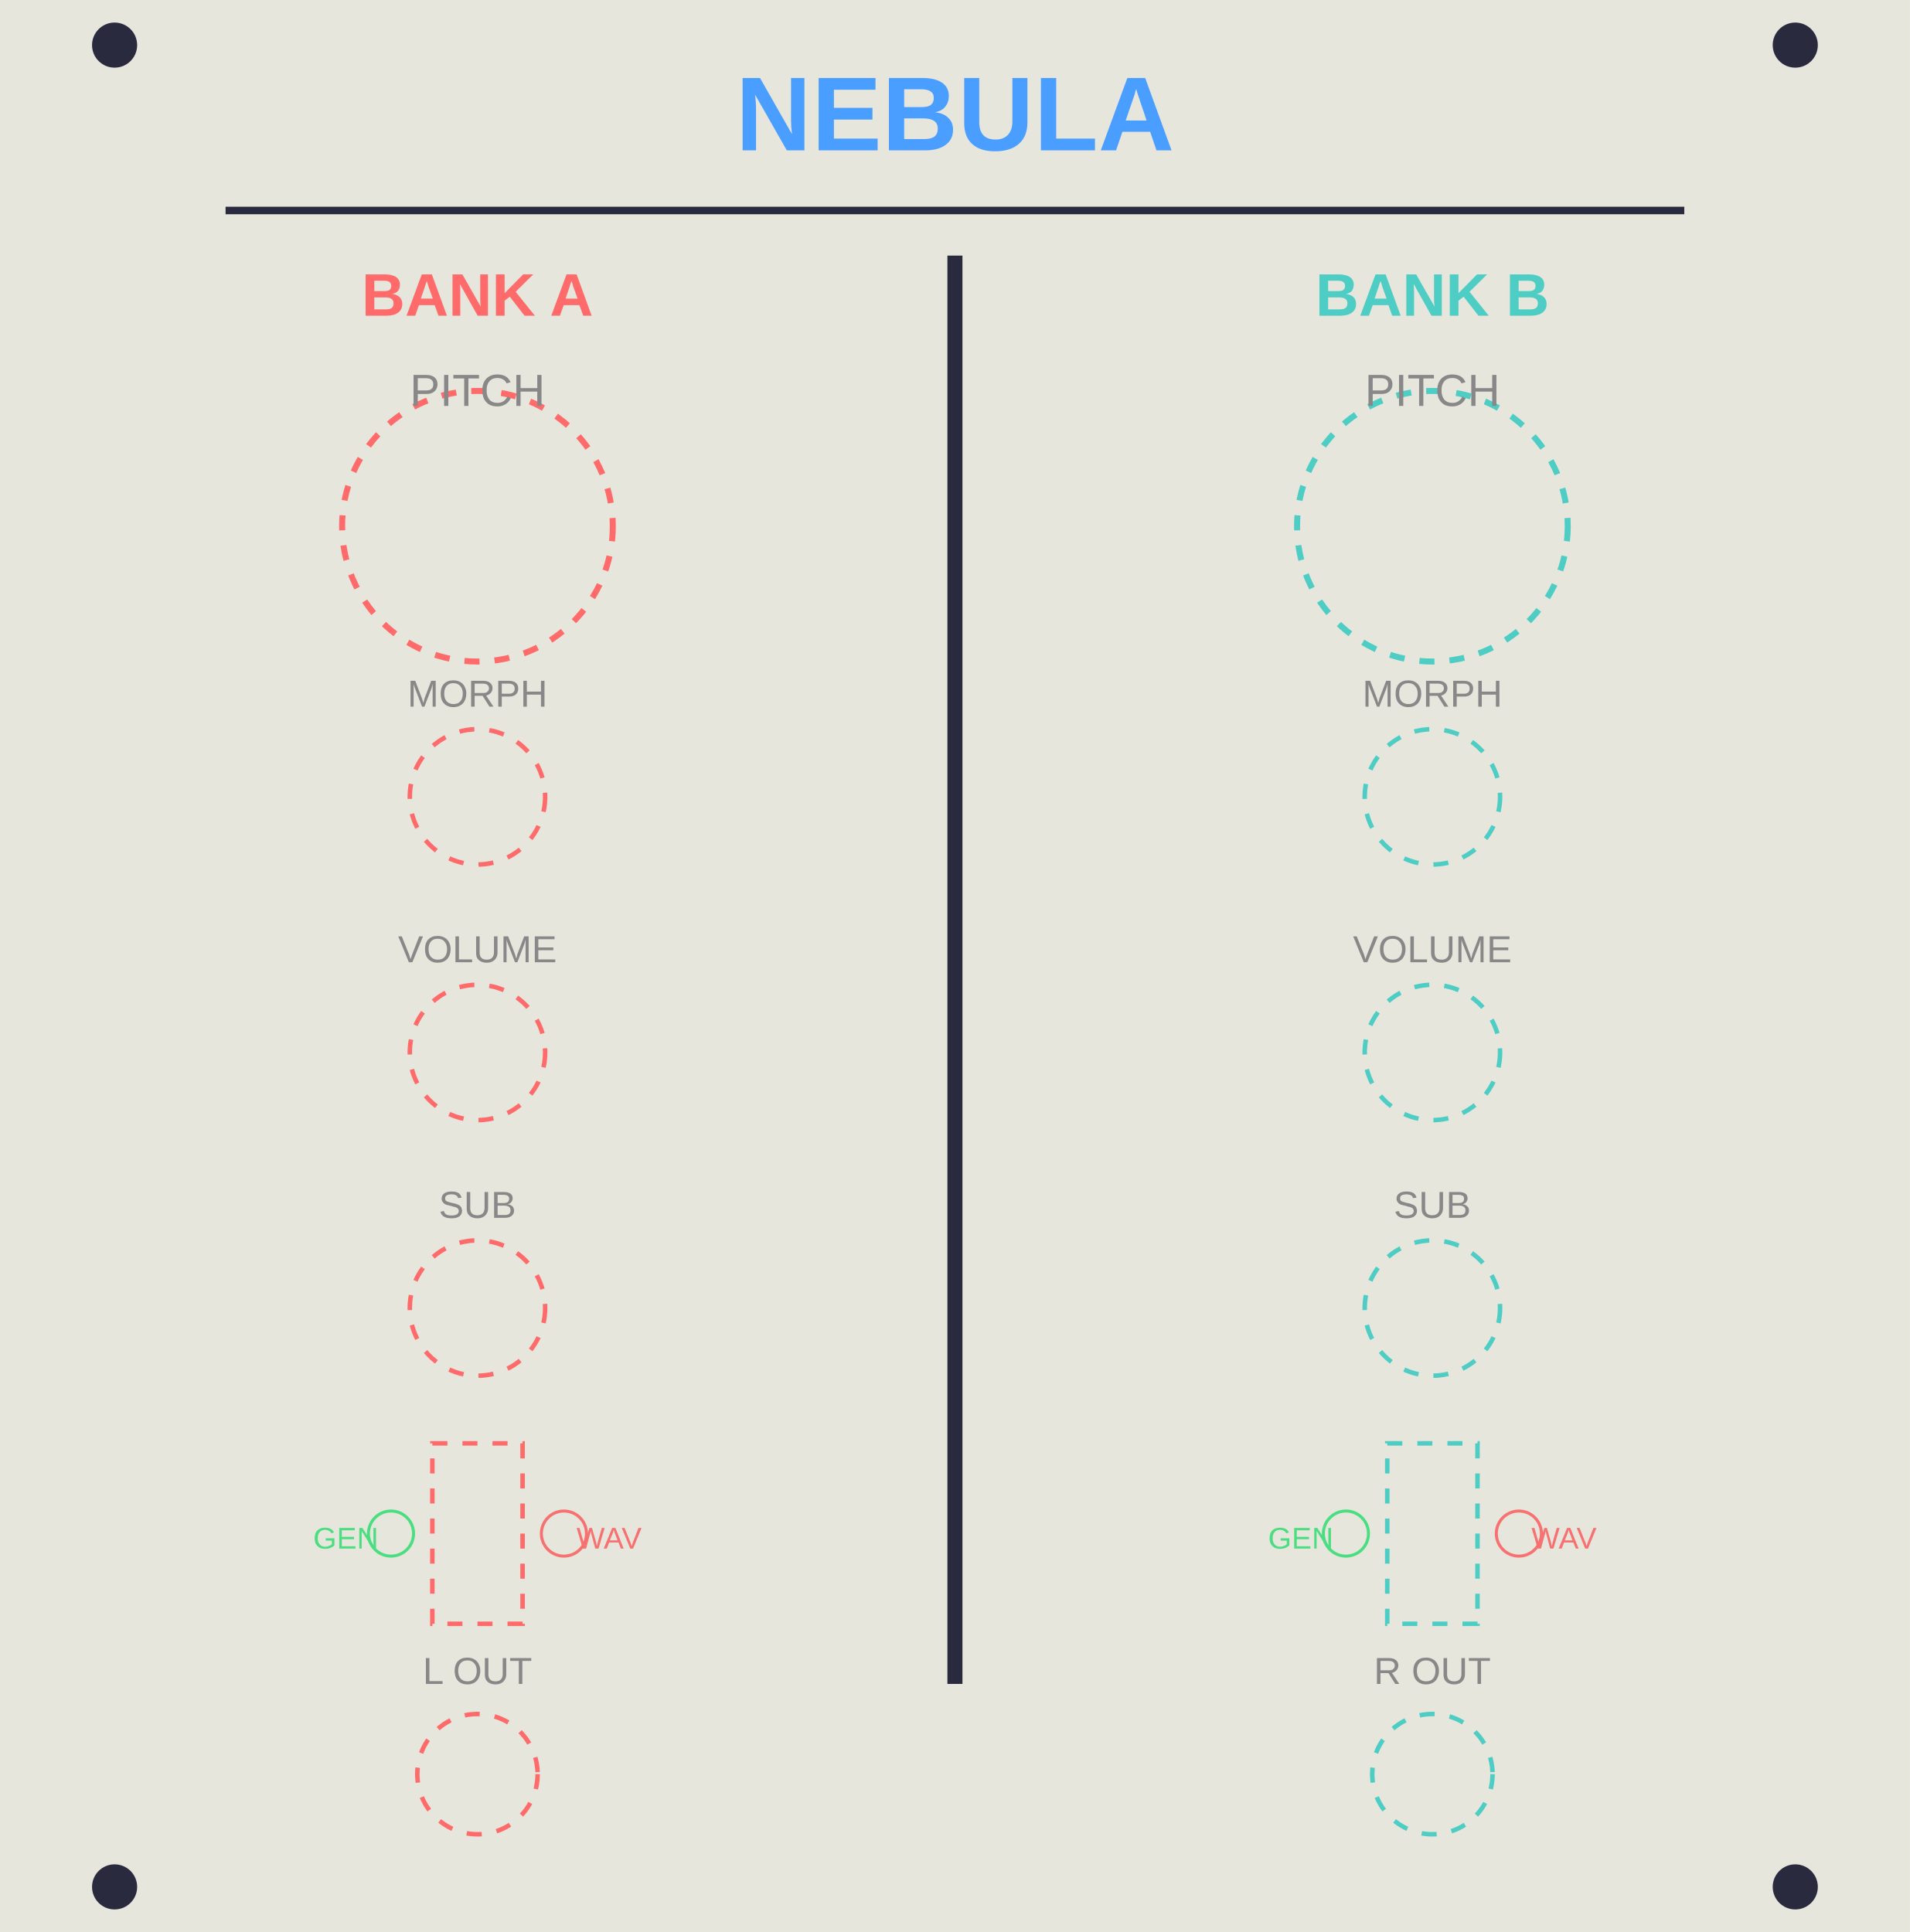
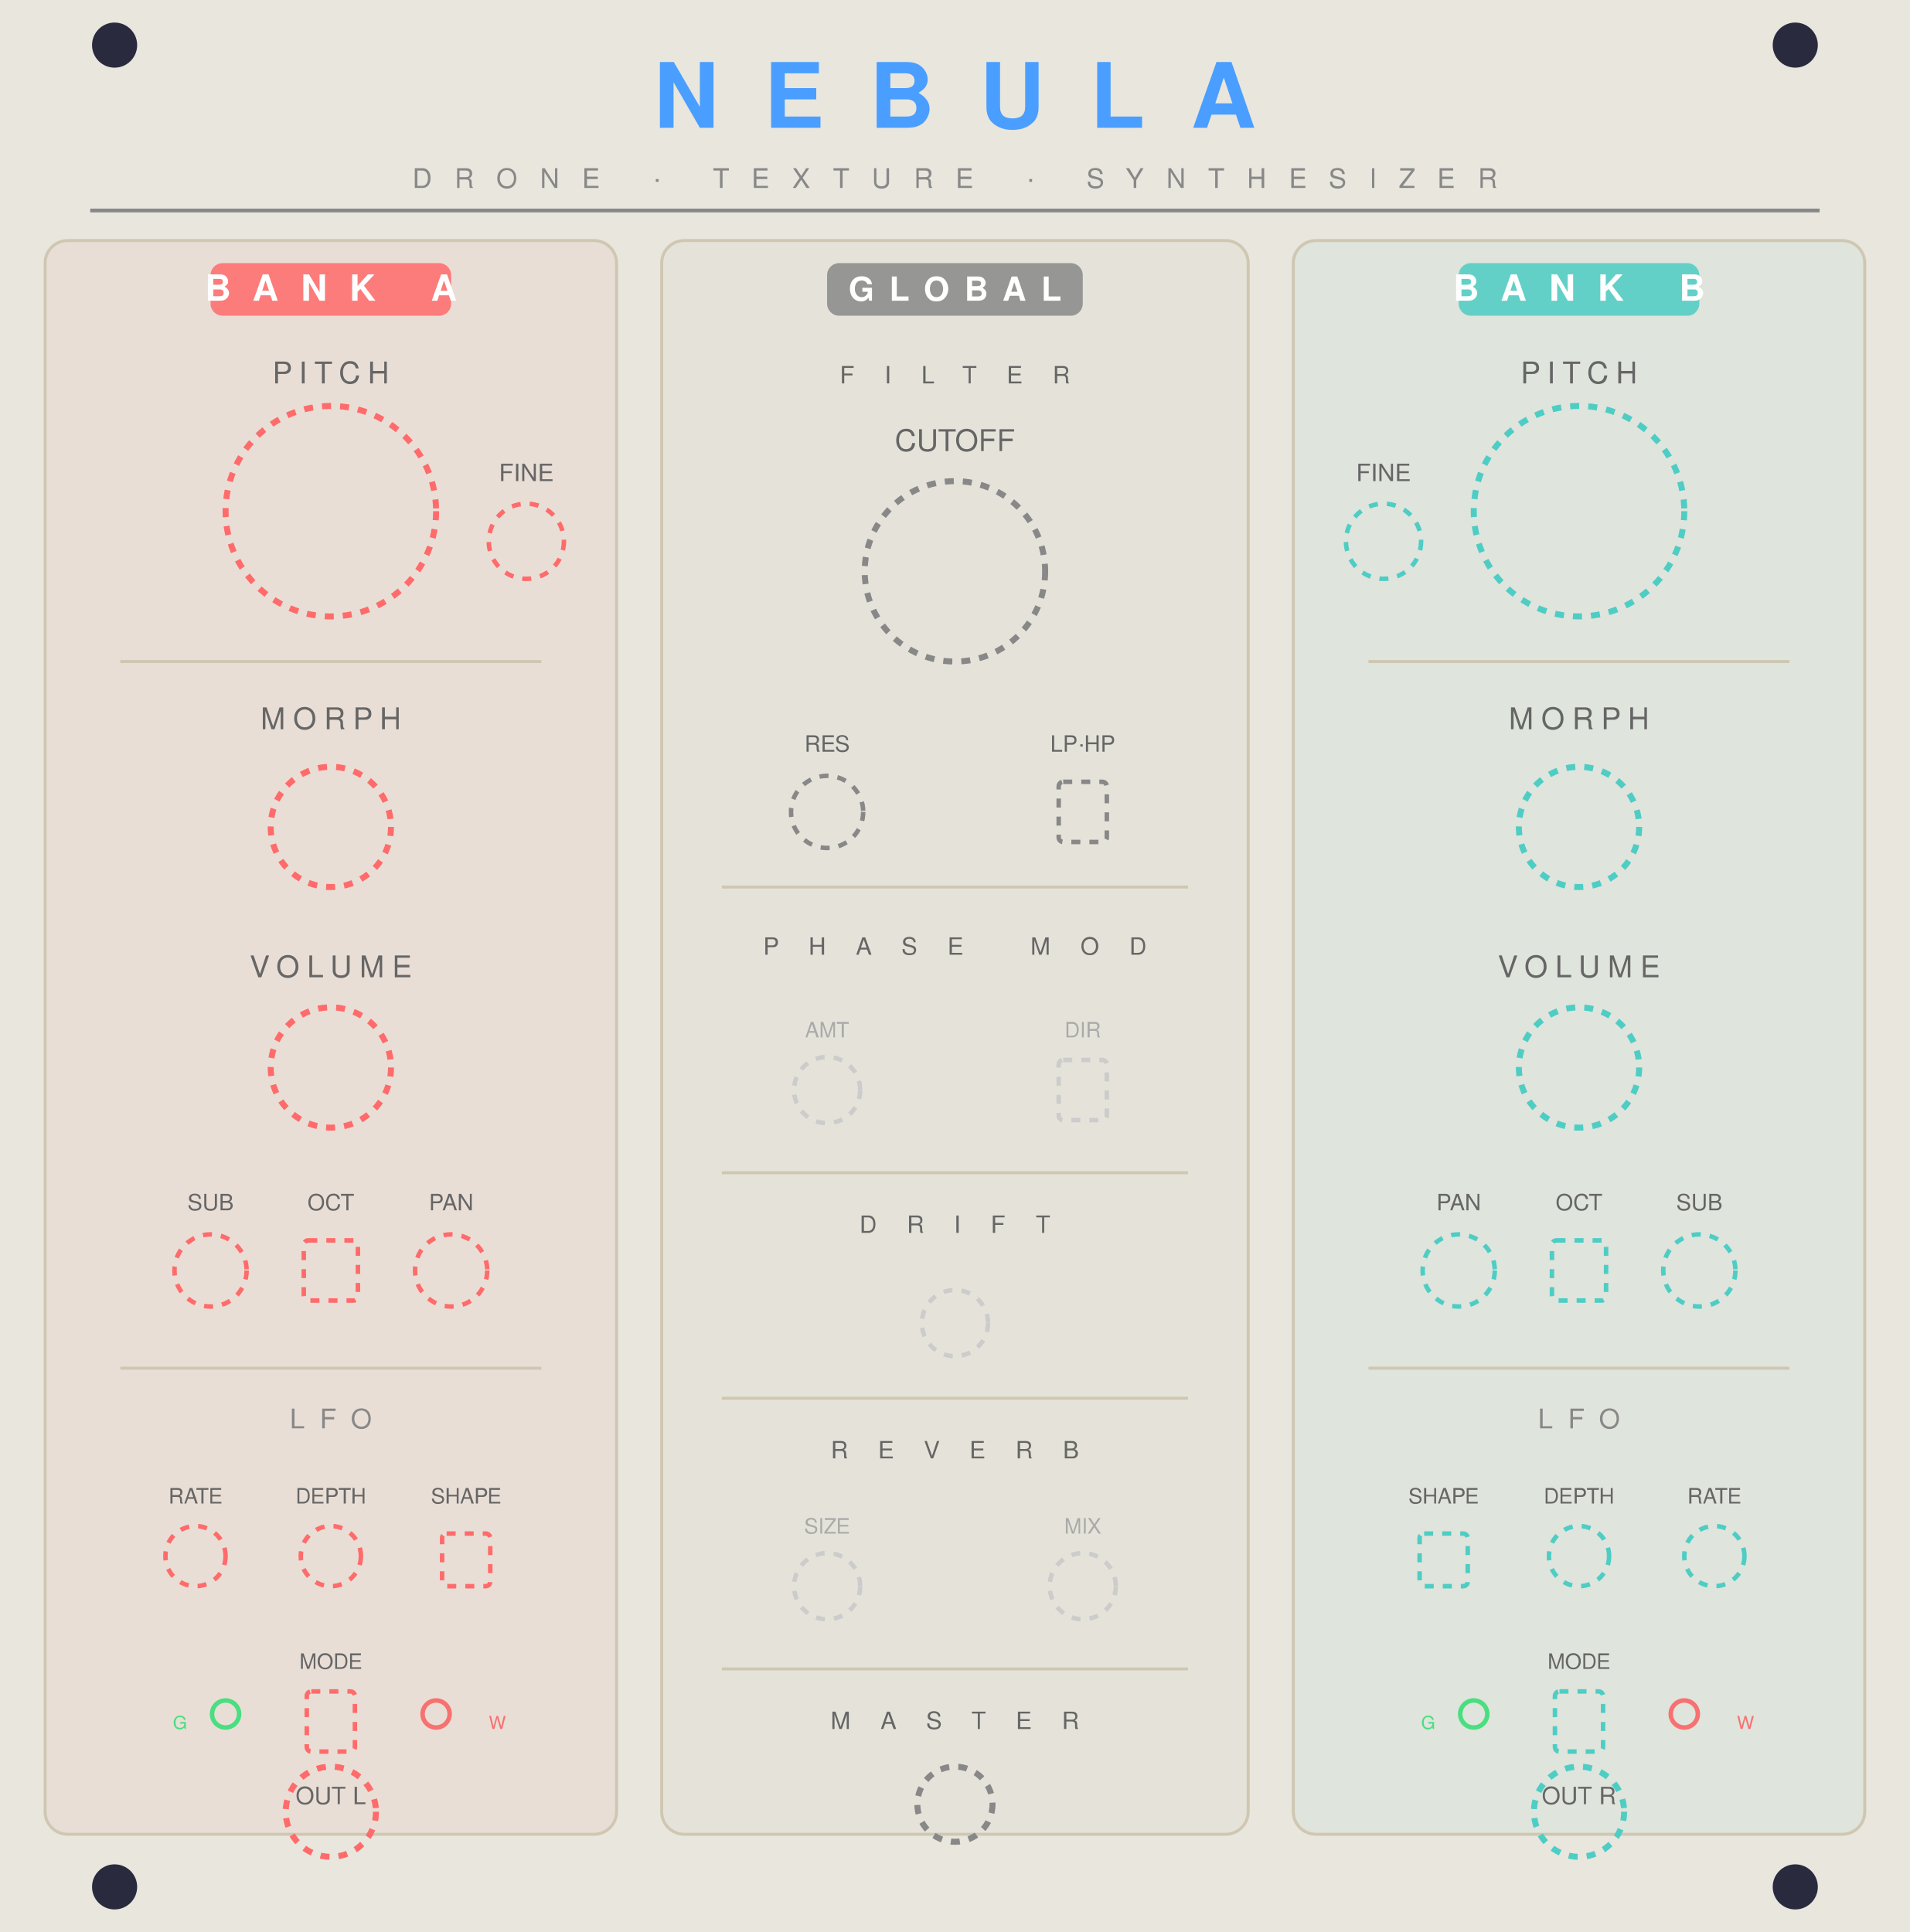
- <svg xmlns="http://www.w3.org/2000/svg" width="127mm" height="128.5mm" viewBox="0 0 127 128.5">
-   <rect width="127" height="128.5" fill="#e6e6dd" />
+ <svg xmlns="http://www.w3.org/2000/svg" width="127mm" height="128.5mm" viewBox="0 0 127 128.5" font-family="Helvetica, Arial, sans-serif">
+   <rect width="127" height="128.5" fill="#e8e6dd" />
+   <rect x="3" y="16" width="38" height="106" fill="#ff6b6b" opacity="0.06" rx="1.5" />
+   <rect x="86" y="16" width="38" height="106" fill="#4ecdc4" opacity="0.06" rx="1.5" />
+   <rect x="44" y="16" width="39" height="106" fill="#9b8f7a" opacity="0.04" rx="1.5" />
+   <rect x="3" y="16" width="38" height="106" fill="none" stroke="#cfc7b2" stroke-width="0.2" rx="1.5" />
+   <rect x="44" y="16" width="39" height="106" fill="none" stroke="#cfc7b2" stroke-width="0.2" rx="1.5" />
+   <rect x="86" y="16" width="38" height="106" fill="none" stroke="#cfc7b2" stroke-width="0.2" rx="1.5" />
  <circle cx="7.62" cy="3" r="1.5" fill="#2a2a3e" />
  <circle cx="119.38" cy="3" r="1.5" fill="#2a2a3e" />
  <circle cx="7.62" cy="125.5" r="1.5" fill="#2a2a3e" />
  <circle cx="119.38" cy="125.5" r="1.5" fill="#2a2a3e" />
-   <text x="63.5" y="10" font-family="Arial, sans-serif" font-size="7" font-weight="bold" fill="#4a9eff" text-anchor="middle">NEBULA</text>
-   <line x1="15" y1="14" x2="112" y2="14" stroke="#2a2a3e" stroke-width="0.5" />
-   <text x="31.75" y="21" font-family="Arial, sans-serif" font-size="4" font-weight="bold" fill="#ff6b6b" text-anchor="middle">BANK A</text>
-   <text x="95.25" y="21" font-family="Arial, sans-serif" font-size="4" font-weight="bold" fill="#4ecdc4" text-anchor="middle">BANK B</text>
-   <line x1="63.5" y1="17" x2="63.5" y2="112" stroke="#2a2a3e" stroke-width="1" />
-   <circle cx="31.75" cy="35" r="9" fill="none" stroke="#ff6b6b" stroke-width="0.4" stroke-dasharray="1,1" />
-   <text x="31.75" y="27" font-family="Arial, sans-serif" font-size="3" fill="#888888" text-anchor="middle">PITCH</text>
-   <circle cx="31.75" cy="53" r="4.5" fill="none" stroke="#ff6b6b" stroke-width="0.3" stroke-dasharray="1,1" />
-   <text x="31.75" y="47" font-family="Arial, sans-serif" font-size="2.5" fill="#888888" text-anchor="middle">MORPH</text>
-   <circle cx="31.75" cy="70" r="4.5" fill="none" stroke="#ff6b6b" stroke-width="0.3" stroke-dasharray="1,1" />
-   <text x="31.75" y="64" font-family="Arial, sans-serif" font-size="2.5" fill="#888888" text-anchor="middle">VOLUME</text>
-   <circle cx="31.75" cy="87" r="4.5" fill="none" stroke="#ff6b6b" stroke-width="0.3" stroke-dasharray="1,1" />
-   <text x="31.75" y="81" font-family="Arial, sans-serif" font-size="2.5" fill="#888888" text-anchor="middle">SUB</text>
-   <rect x="28.75" y="96" width="6" height="12" fill="none" stroke="#ff6b6b" stroke-width="0.3" stroke-dasharray="1,1" />
-   <text x="23" y="103" font-family="Arial, sans-serif" font-size="2" fill="#4ade80" text-anchor="middle">GEN</text>
-   <text x="40.5" y="103" font-family="Arial, sans-serif" font-size="2" fill="#f87171" text-anchor="middle">WAV</text>
-   <circle cx="26" cy="102" r="1.5" fill="none" stroke="#4ade80" stroke-width="0.2" />
-   <circle cx="37.5" cy="102" r="1.5" fill="none" stroke="#f87171" stroke-width="0.2" />
-   <circle cx="31.75" cy="118" r="4" fill="none" stroke="#ff6b6b" stroke-width="0.3" stroke-dasharray="1,1" />
-   <text x="31.75" y="112" font-family="Arial, sans-serif" font-size="2.5" fill="#888888" text-anchor="middle">L OUT</text>
-   <circle cx="95.25" cy="35" r="9" fill="none" stroke="#4ecdc4" stroke-width="0.4" stroke-dasharray="1,1" />
-   <text x="95.25" y="27" font-family="Arial, sans-serif" font-size="3" fill="#888888" text-anchor="middle">PITCH</text>
-   <circle cx="95.25" cy="53" r="4.5" fill="none" stroke="#4ecdc4" stroke-width="0.3" stroke-dasharray="1,1" />
-   <text x="95.25" y="47" font-family="Arial, sans-serif" font-size="2.5" fill="#888888" text-anchor="middle">MORPH</text>
-   <circle cx="95.25" cy="70" r="4.5" fill="none" stroke="#4ecdc4" stroke-width="0.3" stroke-dasharray="1,1" />
-   <text x="95.25" y="64" font-family="Arial, sans-serif" font-size="2.5" fill="#888888" text-anchor="middle">VOLUME</text>
-   <circle cx="95.25" cy="87" r="4.5" fill="none" stroke="#4ecdc4" stroke-width="0.3" stroke-dasharray="1,1" />
-   <text x="95.25" y="81" font-family="Arial, sans-serif" font-size="2.5" fill="#888888" text-anchor="middle">SUB</text>
-   <rect x="92.25" y="96" width="6" height="12" fill="none" stroke="#4ecdc4" stroke-width="0.3" stroke-dasharray="1,1" />
-   <text x="86.5" y="103" font-family="Arial, sans-serif" font-size="2" fill="#4ade80" text-anchor="middle">GEN</text>
-   <text x="104" y="103" font-family="Arial, sans-serif" font-size="2" fill="#f87171" text-anchor="middle">WAV</text>
-   <circle cx="89.5" cy="102" r="1.5" fill="none" stroke="#4ade80" stroke-width="0.2" />
-   <circle cx="101" cy="102" r="1.5" fill="none" stroke="#f87171" stroke-width="0.2" />
-   <circle cx="95.25" cy="118" r="4" fill="none" stroke="#4ecdc4" stroke-width="0.3" stroke-dasharray="1,1" />
-   <text x="95.25" y="112" font-family="Arial, sans-serif" font-size="2.5" fill="#888888" text-anchor="middle">R OUT</text>
+   <text x="63.5" y="8.5" font-size="6" font-weight="bold" fill="#4a9eff" text-anchor="middle" letter-spacing="3">NEBULA</text>
+   <text x="63.5" y="12.5" font-size="1.8" fill="#888" text-anchor="middle" letter-spacing="1.5">DRONE · TEXTURE · SYNTHESIZER</text>
+   <line x1="6" y1="14" x2="121" y2="14" stroke="#888" stroke-width="0.25" />
+   <rect x="14" y="17.5" width="16" height="3.5" fill="#ff6b6b" opacity="0.85" rx="0.8" />
+   <text x="22" y="20" font-size="2.4" font-weight="bold" fill="#fff" text-anchor="middle" letter-spacing="1.5">BANK A</text>
+   <text x="22" y="25.5" font-size="2" fill="#666" text-anchor="middle" letter-spacing="0.5">PITCH</text>
+   <circle cx="22" cy="34" r="7" fill="none" stroke="#ff6b6b" stroke-width="0.4" stroke-dasharray="0.6,0.6" />
+   <text x="35" y="32" font-size="1.6" fill="#666" text-anchor="middle">FINE</text>
+   <circle cx="35" cy="36" r="2.5" fill="none" stroke="#ff6b6b" stroke-width="0.3" stroke-dasharray="0.6,0.6" />
+   <line x1="8" y1="44" x2="36" y2="44" stroke="#cfc7b2" stroke-width="0.2" />
+   <text x="22" y="48.5" font-size="2" fill="#666" text-anchor="middle" letter-spacing="0.5">MORPH</text>
+   <circle cx="22" cy="55" r="4" fill="none" stroke="#ff6b6b" stroke-width="0.4" stroke-dasharray="0.6,0.6" />
+   <text x="22" y="65" font-size="2" fill="#666" text-anchor="middle" letter-spacing="0.5">VOLUME</text>
+   <circle cx="22" cy="71" r="4" fill="none" stroke="#ff6b6b" stroke-width="0.4" stroke-dasharray="0.6,0.6" />
+   <text x="14" y="80.5" font-size="1.5" fill="#666" text-anchor="middle">SUB</text>
+   <circle cx="14" cy="84.5" r="2.4" fill="none" stroke="#ff6b6b" stroke-width="0.3" stroke-dasharray="0.6,0.6" />
+   <text x="22" y="80.5" font-size="1.5" fill="#666" text-anchor="middle">OCT</text>
+   <rect x="20.2" y="82.5" width="3.6" height="4" fill="none" stroke="#ff6b6b" stroke-width="0.3" stroke-dasharray="0.6,0.6" rx="0.3" />
+   <text x="30" y="80.5" font-size="1.5" fill="#666" text-anchor="middle">PAN</text>
+   <circle cx="30" cy="84.5" r="2.4" fill="none" stroke="#ff6b6b" stroke-width="0.3" stroke-dasharray="0.6,0.6" />
+   <line x1="8" y1="91" x2="36" y2="91" stroke="#cfc7b2" stroke-width="0.2" />
+   <text x="22" y="95" font-size="1.8" fill="#888" text-anchor="middle" letter-spacing="1">LFO</text>
+   <text x="13" y="100" font-size="1.4" fill="#666" text-anchor="middle">RATE</text>
+   <circle cx="13" cy="103.5" r="2" fill="none" stroke="#ff6b6b" stroke-width="0.3" stroke-dasharray="0.6,0.6" />
+   <text x="22" y="100" font-size="1.4" fill="#666" text-anchor="middle">DEPTH</text>
+   <circle cx="22" cy="103.5" r="2" fill="none" stroke="#ff6b6b" stroke-width="0.3" stroke-dasharray="0.6,0.6" />
+   <text x="31" y="100" font-size="1.4" fill="#666" text-anchor="middle">SHAPE</text>
+   <rect x="29.4" y="102" width="3.2" height="3.5" fill="none" stroke="#ff6b6b" stroke-width="0.3" stroke-dasharray="0.6,0.6" rx="0.3" />
+   <text x="22" y="111" font-size="1.4" fill="#666" text-anchor="middle">MODE</text>
+   <circle cx="15" cy="114" r="0.9" fill="none" stroke="#4ade80" stroke-width="0.3" />
+   <text x="11.5" y="115" font-size="1.2" fill="#4ade80">G</text>
+   <rect x="20.4" y="112.5" width="3.2" height="4" fill="none" stroke="#ff6b6b" stroke-width="0.3" stroke-dasharray="0.6,0.6" rx="0.3" />
+   <circle cx="29" cy="114" r="0.9" fill="none" stroke="#f87171" stroke-width="0.3" />
+   <text x="32.5" y="115" font-size="1.2" fill="#f87171">W</text>
+   <text x="22" y="120" font-size="1.6" fill="#666" text-anchor="middle">OUT L</text>
+   <circle cx="22" cy="120.5" r="3" fill="none" stroke="#ff6b6b" stroke-width="0.4" stroke-dasharray="0.6,0.6" />
+   <rect x="55" y="17.5" width="17" height="3.5" fill="#888" opacity="0.85" rx="0.8" />
+   <text x="63.5" y="20" font-size="2.2" font-weight="bold" fill="#fff" text-anchor="middle" letter-spacing="1">GLOBAL</text>
+   <text x="63.5" y="25.5" font-size="1.6" fill="#666" text-anchor="middle" letter-spacing="2">FILTER</text>
+   <text x="63.5" y="30" font-size="2" fill="#666" text-anchor="middle">CUTOFF</text>
+   <circle cx="63.5" cy="38" r="6" fill="none" stroke="#888" stroke-width="0.4" stroke-dasharray="0.6,0.6" />
+   <text x="55" y="50" font-size="1.5" fill="#666" text-anchor="middle">RES</text>
+   <circle cx="55" cy="54" r="2.4" fill="none" stroke="#888" stroke-width="0.3" stroke-dasharray="0.6,0.6" />
+   <text x="72" y="50" font-size="1.5" fill="#666" text-anchor="middle">LP·HP</text>
+   <rect x="70.4" y="52" width="3.2" height="4" fill="none" stroke="#888" stroke-width="0.3" stroke-dasharray="0.6,0.6" rx="0.3" />
+   <line x1="48" y1="59" x2="79" y2="59" stroke="#cfc7b2" stroke-width="0.2" />
+   <text x="63.5" y="63.5" font-size="1.6" fill="#666" text-anchor="middle" letter-spacing="2">PHASE MOD</text>
+   <text x="55" y="69" font-size="1.4" fill="#aaa" text-anchor="middle">AMT</text>
+   <circle cx="55" cy="72.5" r="2.2" fill="none" stroke="#ccc" stroke-width="0.3" stroke-dasharray="0.6,0.6" />
+   <text x="72" y="69" font-size="1.4" fill="#aaa" text-anchor="middle">DIR</text>
+   <rect x="70.4" y="70.5" width="3.2" height="4" fill="none" stroke="#ccc" stroke-width="0.3" stroke-dasharray="0.6,0.6" rx="0.3" />
+   <line x1="48" y1="78" x2="79" y2="78" stroke="#cfc7b2" stroke-width="0.2" />
+   <text x="63.5" y="82" font-size="1.6" fill="#666" text-anchor="middle" letter-spacing="2">DRIFT</text>
+   <circle cx="63.5" cy="88" r="2.2" fill="none" stroke="#ccc" stroke-width="0.3" stroke-dasharray="0.6,0.6" />
+   <line x1="48" y1="93" x2="79" y2="93" stroke="#cfc7b2" stroke-width="0.2" />
+   <text x="63.5" y="97" font-size="1.6" fill="#666" text-anchor="middle" letter-spacing="2">REVERB</text>
+   <text x="55" y="102" font-size="1.4" fill="#aaa" text-anchor="middle">SIZE</text>
+   <circle cx="55" cy="105.5" r="2.2" fill="none" stroke="#ccc" stroke-width="0.3" stroke-dasharray="0.6,0.6" />
+   <text x="72" y="102" font-size="1.4" fill="#aaa" text-anchor="middle">MIX</text>
+   <circle cx="72" cy="105.5" r="2.2" fill="none" stroke="#ccc" stroke-width="0.3" stroke-dasharray="0.6,0.6" />
+   <line x1="48" y1="111" x2="79" y2="111" stroke="#cfc7b2" stroke-width="0.2" />
+   <text x="63.5" y="115" font-size="1.6" fill="#666" text-anchor="middle" letter-spacing="2">MASTER</text>
+   <circle cx="63.5" cy="120" r="2.5" fill="none" stroke="#888" stroke-width="0.4" stroke-dasharray="0.6,0.6" />
+   <rect x="97" y="17.5" width="16" height="3.5" fill="#4ecdc4" opacity="0.85" rx="0.8" />
+   <text x="105" y="20" font-size="2.4" font-weight="bold" fill="#fff" text-anchor="middle" letter-spacing="1.5">BANK B</text>
+   <text x="105" y="25.5" font-size="2" fill="#666" text-anchor="middle" letter-spacing="0.5">PITCH</text>
+   <circle cx="105" cy="34" r="7" fill="none" stroke="#4ecdc4" stroke-width="0.4" stroke-dasharray="0.6,0.6" />
+   <text x="92" y="32" font-size="1.6" fill="#666" text-anchor="middle">FINE</text>
+   <circle cx="92" cy="36" r="2.5" fill="none" stroke="#4ecdc4" stroke-width="0.3" stroke-dasharray="0.6,0.6" />
+   <line x1="91" y1="44" x2="119" y2="44" stroke="#cfc7b2" stroke-width="0.2" />
+   <text x="105" y="48.5" font-size="2" fill="#666" text-anchor="middle" letter-spacing="0.5">MORPH</text>
+   <circle cx="105" cy="55" r="4" fill="none" stroke="#4ecdc4" stroke-width="0.4" stroke-dasharray="0.6,0.6" />
+   <text x="105" y="65" font-size="2" fill="#666" text-anchor="middle" letter-spacing="0.5">VOLUME</text>
+   <circle cx="105" cy="71" r="4" fill="none" stroke="#4ecdc4" stroke-width="0.4" stroke-dasharray="0.6,0.6" />
+   <text x="97" y="80.5" font-size="1.5" fill="#666" text-anchor="middle">PAN</text>
+   <circle cx="97" cy="84.5" r="2.4" fill="none" stroke="#4ecdc4" stroke-width="0.3" stroke-dasharray="0.6,0.6" />
+   <text x="105" y="80.5" font-size="1.5" fill="#666" text-anchor="middle">OCT</text>
+   <rect x="103.2" y="82.5" width="3.6" height="4" fill="none" stroke="#4ecdc4" stroke-width="0.3" stroke-dasharray="0.6,0.6" rx="0.3" />
+   <text x="113" y="80.5" font-size="1.5" fill="#666" text-anchor="middle">SUB</text>
+   <circle cx="113" cy="84.5" r="2.4" fill="none" stroke="#4ecdc4" stroke-width="0.3" stroke-dasharray="0.6,0.6" />
+   <line x1="91" y1="91" x2="119" y2="91" stroke="#cfc7b2" stroke-width="0.2" />
+   <text x="105" y="95" font-size="1.8" fill="#888" text-anchor="middle" letter-spacing="1">LFO</text>
+   <text x="96" y="100" font-size="1.4" fill="#666" text-anchor="middle">SHAPE</text>
+   <rect x="94.4" y="102" width="3.2" height="3.5" fill="none" stroke="#4ecdc4" stroke-width="0.3" stroke-dasharray="0.6,0.6" rx="0.3" />
+   <text x="105" y="100" font-size="1.4" fill="#666" text-anchor="middle">DEPTH</text>
+   <circle cx="105" cy="103.5" r="2" fill="none" stroke="#4ecdc4" stroke-width="0.3" stroke-dasharray="0.6,0.6" />
+   <text x="114" y="100" font-size="1.4" fill="#666" text-anchor="middle">RATE</text>
+   <circle cx="114" cy="103.5" r="2" fill="none" stroke="#4ecdc4" stroke-width="0.3" stroke-dasharray="0.6,0.6" />
+   <text x="105" y="111" font-size="1.4" fill="#666" text-anchor="middle">MODE</text>
+   <circle cx="98" cy="114" r="0.9" fill="none" stroke="#4ade80" stroke-width="0.3" />
+   <text x="94.5" y="115" font-size="1.2" fill="#4ade80">G</text>
+   <rect x="103.4" y="112.5" width="3.2" height="4" fill="none" stroke="#4ecdc4" stroke-width="0.3" stroke-dasharray="0.6,0.6" rx="0.3" />
+   <circle cx="112" cy="114" r="0.9" fill="none" stroke="#f87171" stroke-width="0.3" />
+   <text x="115.5" y="115" font-size="1.2" fill="#f87171">W</text>
+   <text x="105" y="120" font-size="1.6" fill="#666" text-anchor="middle">OUT R</text>
+   <circle cx="105" cy="120.5" r="3" fill="none" stroke="#4ecdc4" stroke-width="0.4" stroke-dasharray="0.6,0.6" />
</svg>
